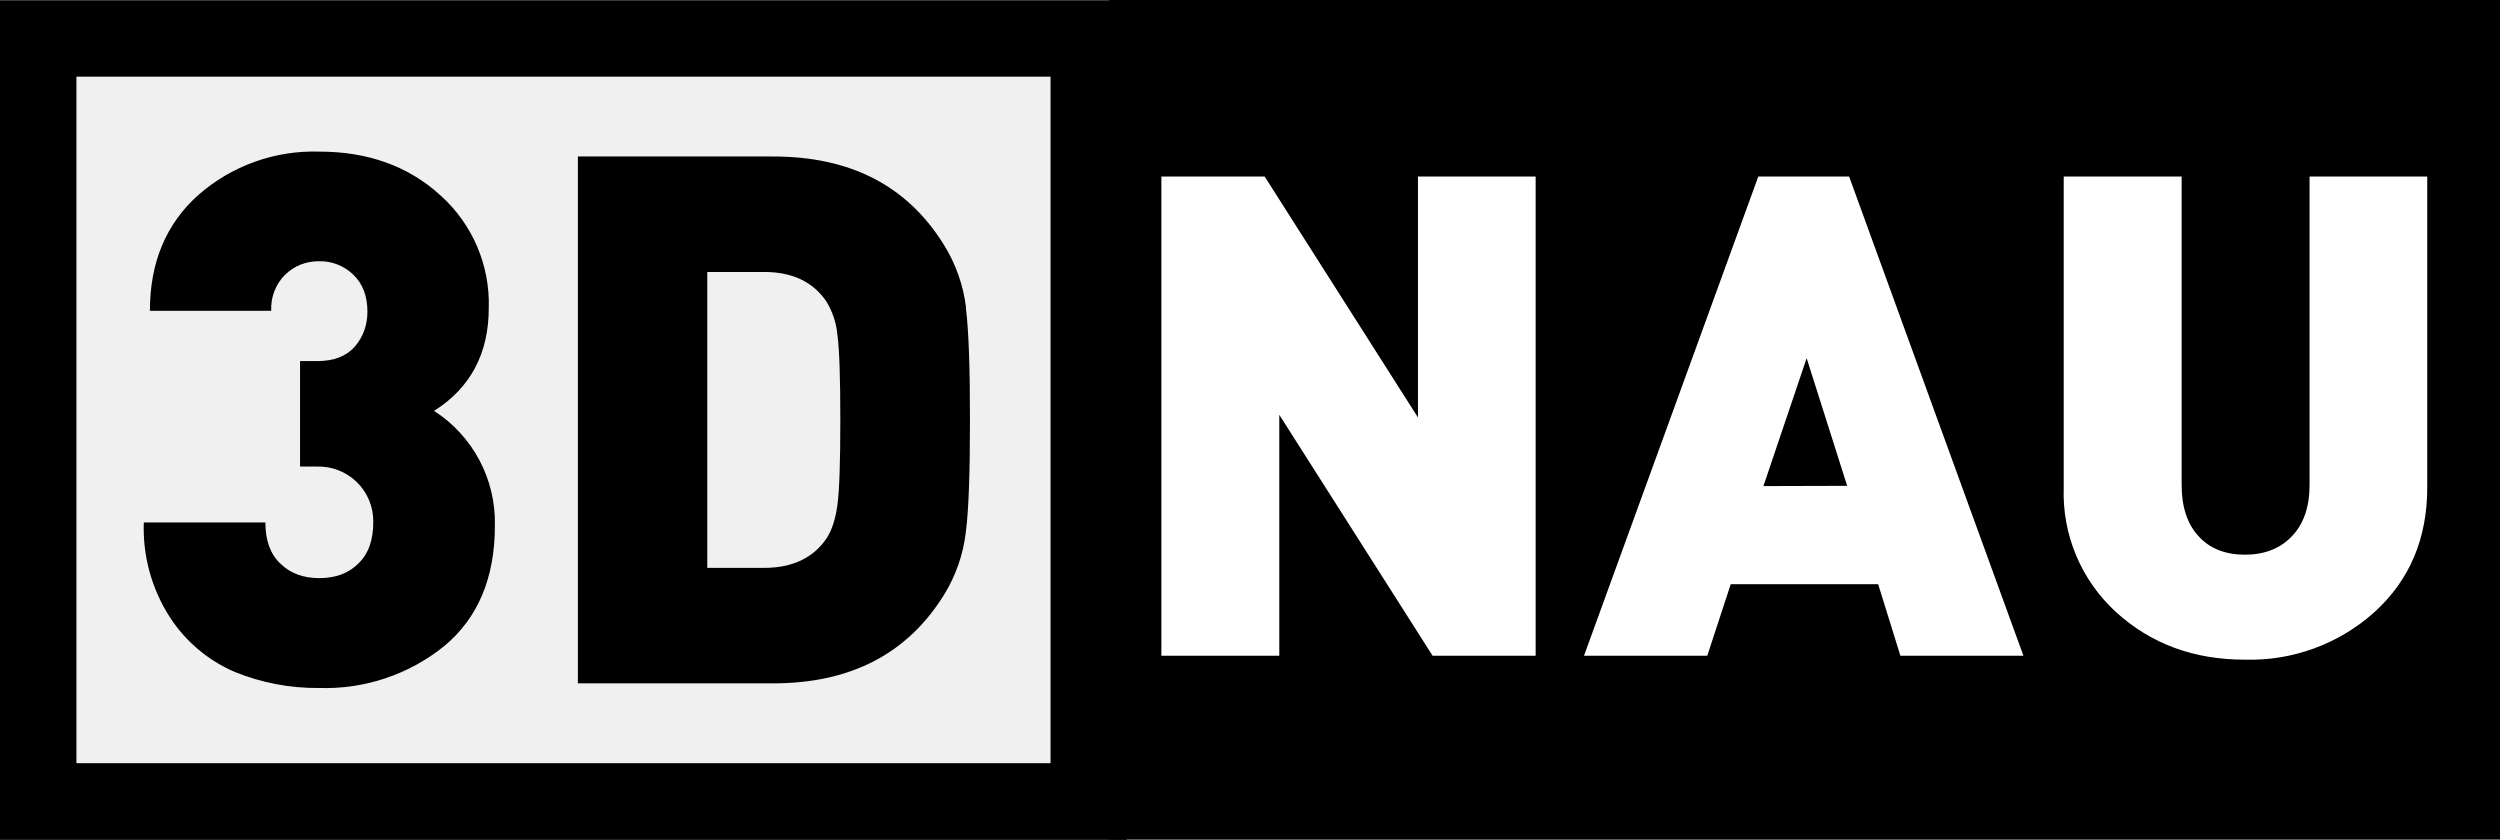
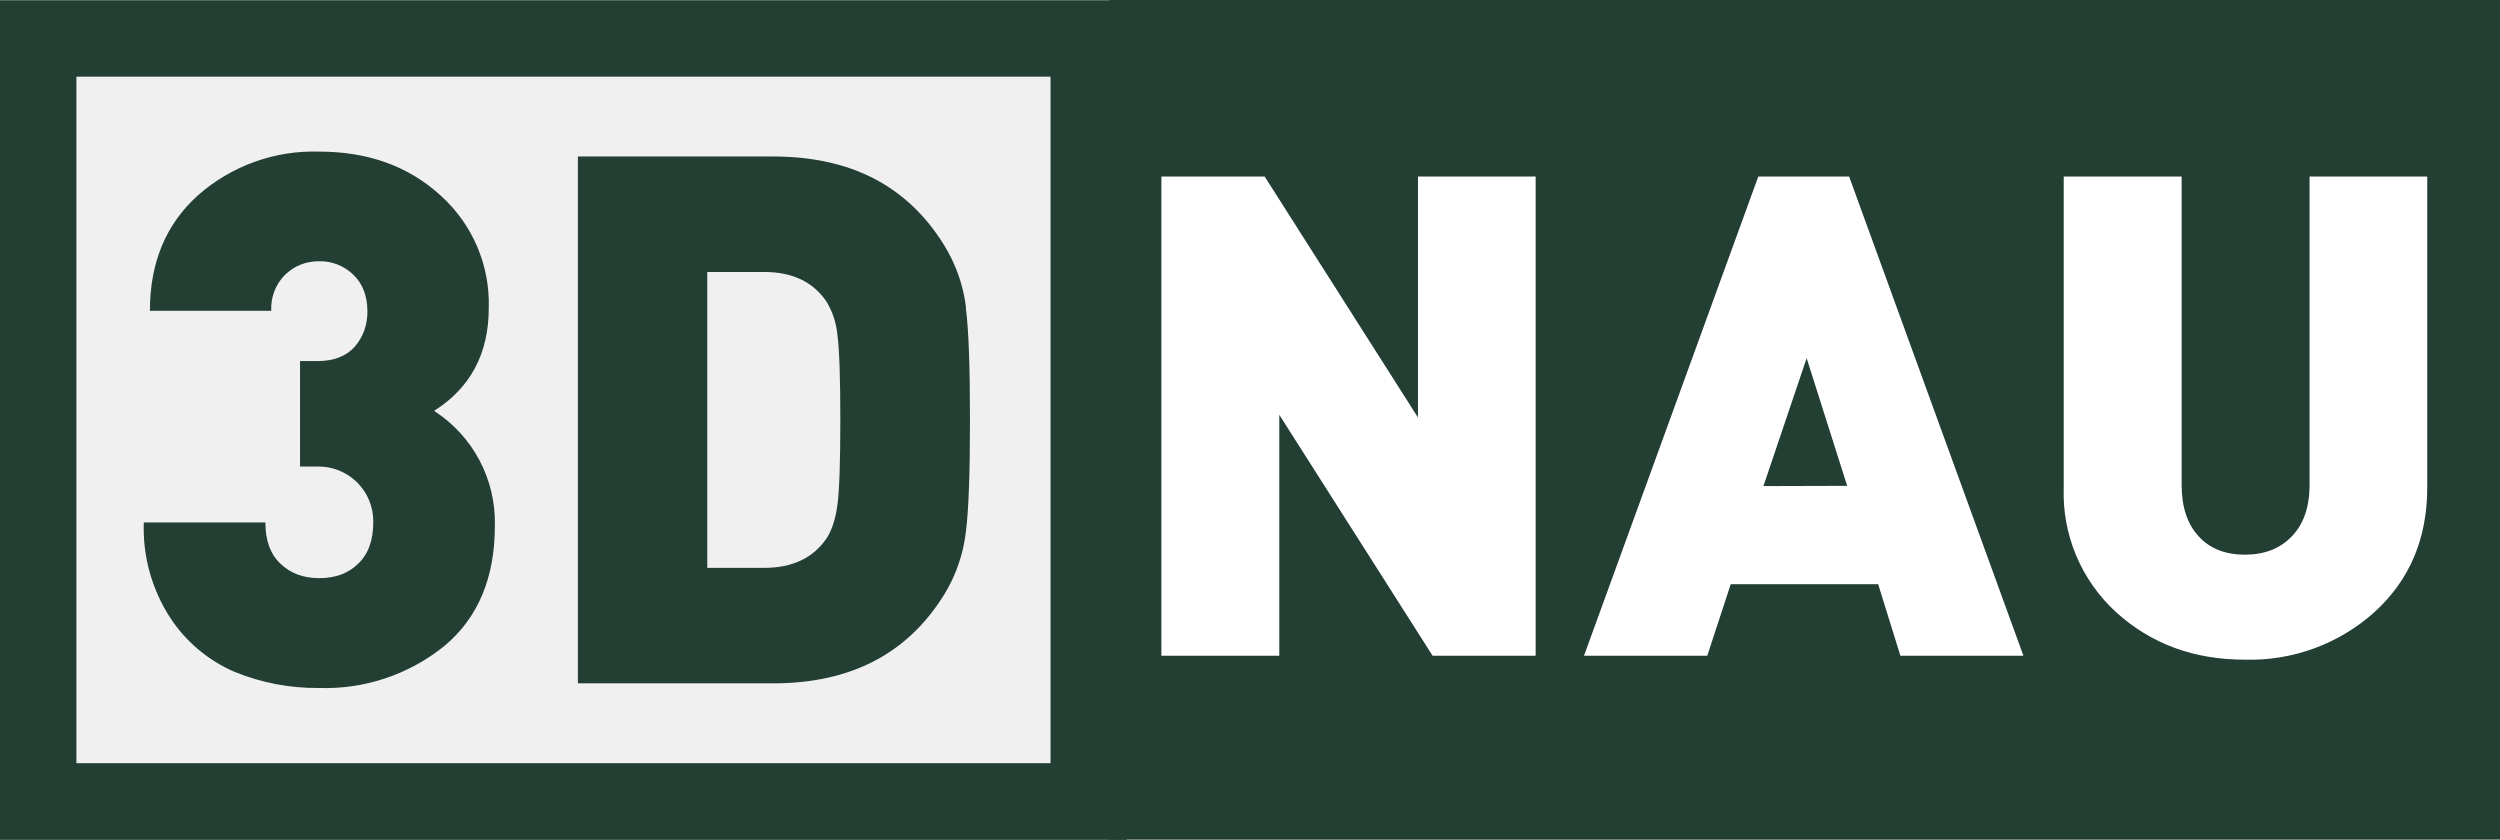
<svg xmlns="http://www.w3.org/2000/svg" width="1024" height="344" viewBox="0 0 1024 344">
-   <path d="M454.3 343.9H1024V0H454.3Z" />
-   <path d="M202.7 215.4c0 21.4-7 37.8-20.7 49.2a77.5 77.5 0 0 1-51.2 17.2 89.2 89.2 0 0 1-34.7-6.6A59.7 59.7 0 0 1 69.7 253 67.2 67.2 0 0 1 58.9 214h49.8c0 7.3 2 13 6.2 16.9 4.1 4 9.4 5.9 15.9 5.9 6.7 0 12-2 16-6 4.1-3.9 6.1-9.6 6.1-17a22.4 22.4 0 0 0-23-22.7h-7v-43.2h7c6.9 0 12-2 15.5-6 3.4-4 5.1-8.8 5.1-14.3 0-6.4-2-11.5-5.8-15.1a19.5 19.5 0 0 0-13.9-5.5c-5.5 0-10.1 1.8-14 5.5a19.5 19.5 0 0 0-5.7 14.8H61.4c0-19.8 6.6-35.6 19.8-47.4a71.7 71.7 0 0 1 49.6-17.8c20 0 36.6 6 49.7 18a59.5 59.5 0 0 1 19.7 46c0 18.6-7.4 32.7-22.4 42.2a54.3 54.3 0 0 1 24.9 47M395.6 126c1.2 9.3 1.7 24.6 1.7 46s-.5 36.7-1.7 46a62.7 62.7 0 0 1-8.9 25.6c-15 24.2-38.3 36.3-70 36.3h-80V64.1h80c31.7 0 55 12 70 36.3a62.7 62.7 0 0 1 9 25.7M343 206.9c.8-5.9 1.2-17.5 1.2-34.9s-.4-29-1.2-34.9a31.8 31.8 0 0 0-4.5-13.6c-5.5-8.1-14-12.1-25.5-12.1h-23.3v121.2H313c11.5 0 20-4 25.5-12 2.2-3.3 3.7-7.9 4.5-13.7" />
+   <path fill="#233e32" d="M454.3 343.9H1024V0H454.3Z" />
+   <path fill="#233e32" d="M202.7 215.4c0 21.4-7 37.8-20.7 49.2a77.5 77.5 0 0 1-51.2 17.2 89.2 89.2 0 0 1-34.7-6.6A59.7 59.7 0 0 1 69.7 253 67.2 67.2 0 0 1 58.9 214h49.8c0 7.3 2 13 6.2 16.9 4.1 4 9.4 5.9 15.9 5.9 6.7 0 12-2 16-6 4.1-3.9 6.1-9.6 6.1-17a22.4 22.4 0 0 0-23-22.7h-7v-43.2h7c6.9 0 12-2 15.5-6 3.4-4 5.1-8.8 5.1-14.3 0-6.4-2-11.5-5.8-15.1a19.5 19.5 0 0 0-13.9-5.5c-5.5 0-10.1 1.8-14 5.5a19.5 19.5 0 0 0-5.7 14.8H61.4c0-19.8 6.6-35.6 19.8-47.4a71.7 71.7 0 0 1 49.6-17.8c20 0 36.6 6 49.7 18a59.5 59.5 0 0 1 19.7 46c0 18.6-7.4 32.7-22.4 42.2a54.3 54.3 0 0 1 24.9 47M395.6 126c1.2 9.3 1.7 24.6 1.7 46s-.5 36.7-1.7 46a62.7 62.7 0 0 1-8.9 25.6c-15 24.2-38.3 36.3-70 36.3h-80V64.1h80c31.7 0 55 12 70 36.3a62.7 62.7 0 0 1 9 25.7M343 206.9c.8-5.9 1.2-17.5 1.2-34.9s-.4-29-1.2-34.9a31.8 31.8 0 0 0-4.5-13.6c-5.5-8.1-14-12.1-25.5-12.1h-23.3v121.2H313c11.5 0 20-4 25.5-12 2.2-3.3 3.7-7.9 4.5-13.7" />
  <path fill="#fff" d="M629 268.6h-42.2L524 169.9v98.7h-48.3V72.3H518l62.8 98.7V72.3H629zM828.8 268.6h-50.4l-9.1-29.3h-60.4l-9.6 29.3h-50.5l71.4-196.3h37.2zM756.6 199 740 146.7l-17.7 52.4zM994.2 199.7c0 20.9-7.2 37.9-21.6 51a76.2 76.2 0 0 1-53.1 19.5c-21 0-38.5-6.5-52.8-19.5a66 66 0 0 1-21.4-51V72.3h48.3v126.3c0 9 2.3 16 6.9 21 4.6 5.1 11 7.6 19 7.6s14.5-2.5 19.3-7.6c4.8-5 7.2-12 7.2-21V72.3h48.2z" />
-   <path d="M461.5.1H0V344h461.5Zm-31.2 312.5h-399V31.4h399Z" />
+   <path fill="#233e32" d="M461.5.1H0V344h461.5Zm-31.2 312.5h-399V31.4h399Z" />
</svg>
